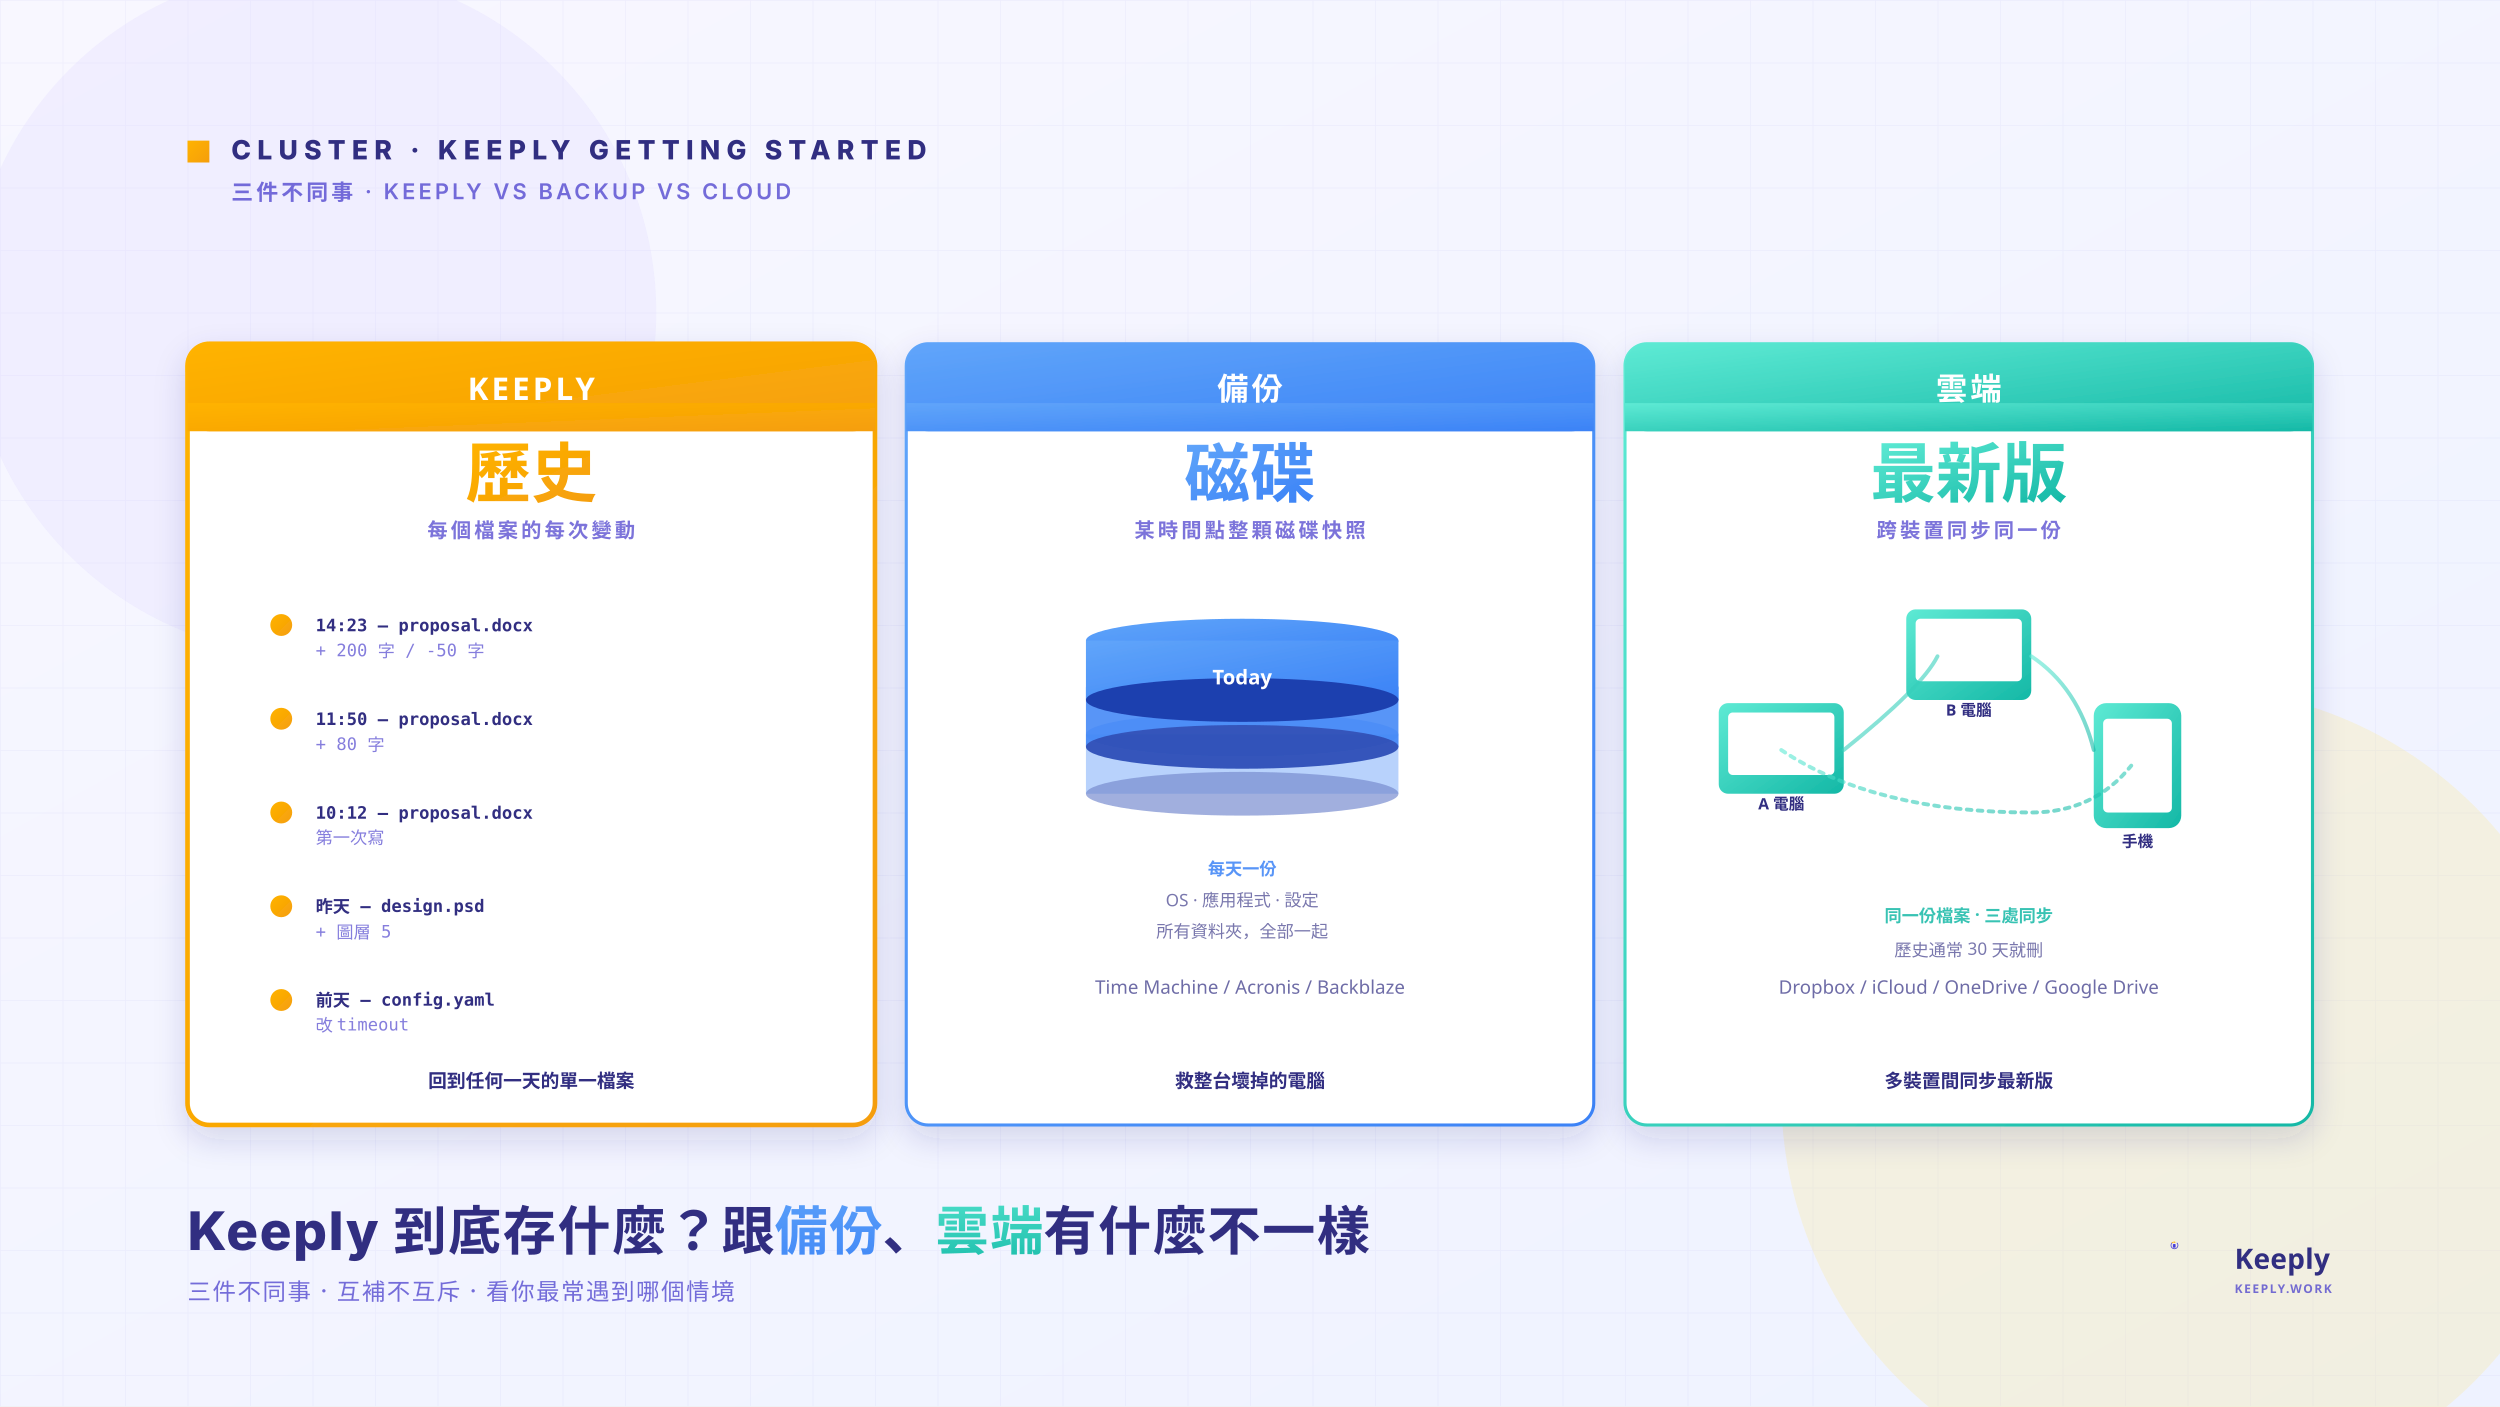
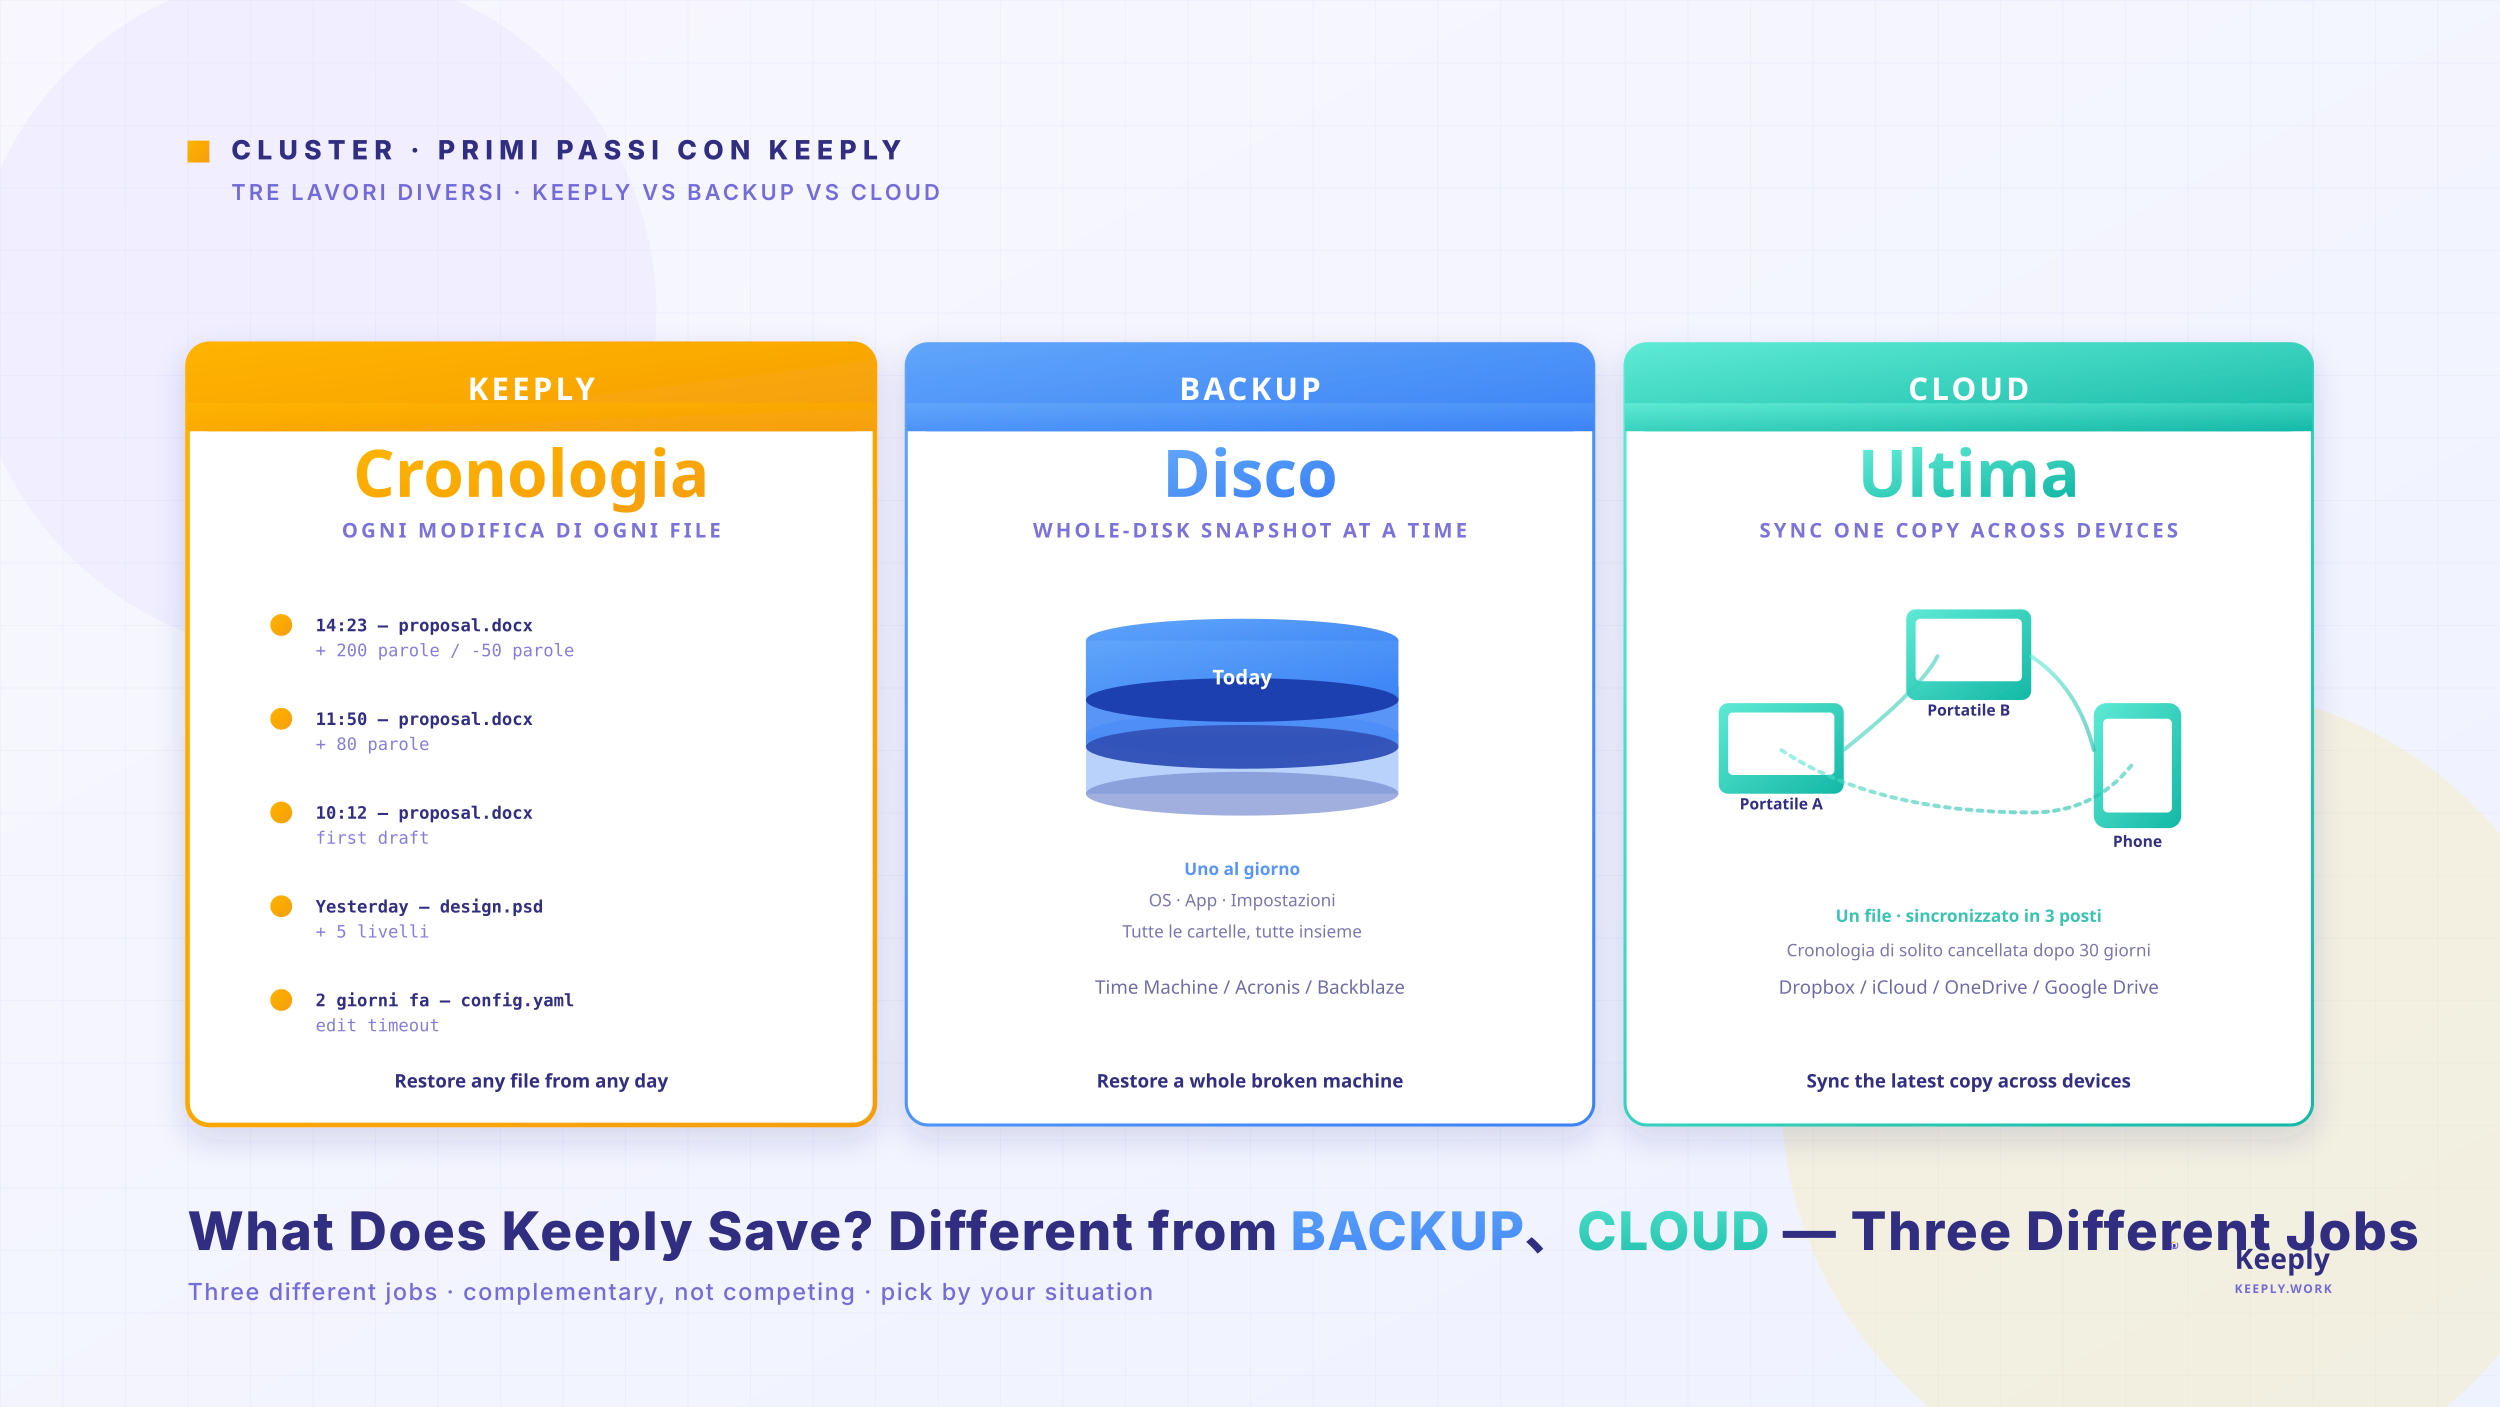
- <svg xmlns="http://www.w3.org/2000/svg" viewBox="0 0 1600 900" fill="none" font-family="'Inter','Noto Sans TC','PingFang TC',system-ui,sans-serif">
+ <svg xmlns="http://www.w3.org/2000/svg" viewBox="0 0 1600 900" fill="none" font-family="'Inter','Noto Sans','SF Pro Display',-apple-system,system-ui,sans-serif">
  <defs>
    <linearGradient id="grad-indigo" x1="0" y1="0" x2="1" y2="1">
      <stop offset="0" stop-color="#4F46E5" />
      <stop offset="1" stop-color="#4338CA" />
    </linearGradient>
    <linearGradient id="grad-amber" x1="0" y1="0" x2="1" y2="1">
      <stop offset="0" stop-color="#FFB300" />
      <stop offset="1" stop-color="#F59E0B" />
    </linearGradient>
    <linearGradient id="grad-paper" x1="0" y1="0" x2="1" y2="1">
      <stop offset="0" stop-color="#F8F7FF" />
      <stop offset="1" stop-color="#EEF2FF" />
    </linearGradient>
    <linearGradient id="grad-blue" x1="0" y1="0" x2="1" y2="1">
      <stop offset="0" stop-color="#60A5FA" />
      <stop offset="1" stop-color="#3B82F6" />
    </linearGradient>
    <linearGradient id="grad-teal" x1="0" y1="0" x2="1" y2="1">
      <stop offset="0" stop-color="#5EEAD4" />
      <stop offset="1" stop-color="#14B8A6" />
    </linearGradient>
    <pattern id="pat-grid" x="0" y="0" width="40" height="40" patternUnits="userSpaceOnUse">
      <path d="M 40 0 L 0 0 0 40" fill="none" stroke="#4338CA" stroke-width="1" opacity="0.05" />
    </pattern>
    <filter id="soft-shadow" x="-10%" y="-10%" width="120%" height="120%">
      <feDropShadow dx="0" dy="8" stdDeviation="10" flood-color="#312E81" flood-opacity="0.16" />
    </filter>
  </defs>
  <symbol id="keeply-mark" viewBox="0 0 512 512">
    <path d="M396 129C429 159 448 200 448 255C448 363 360 451 252 451C145 451 58 368 56 263C55 206 75 158 111 123" stroke="url(#grad-indigo)" stroke-width="44" stroke-linecap="round" fill="none" />
    <path d="M111 123C145 91 190 72 239 72C253 72 265 73 278 76" stroke="url(#grad-amber)" stroke-width="44" stroke-linecap="round" fill="none" />
    <path d="M236 54L313 79L254 134L236 54Z" fill="url(#grad-amber)" />
    <rect x="164" y="184" width="152" height="206" rx="32" fill="url(#grad-indigo)" />
  </symbol>
  <symbol id="keeply-lockup" viewBox="0 0 280 70">
    <g transform="translate(0,4) scale(0.13)">
      <use href="#keeply-mark" />
    </g>
    <text x="78" y="32" font-size="28" font-weight="800" fill="#312E81" font-family="system-ui,sans-serif" letter-spacing="0.2">Keeply</text>
    <text x="78" y="56" font-size="12" font-weight="600" fill="#4338CA" opacity="0.72" font-family="system-ui,sans-serif" letter-spacing="1.5">KEEPLY.WORK</text>
  </symbol>
  <rect width="1600" height="900" fill="url(#grad-paper)" />
  <rect width="1600" height="900" fill="url(#pat-grid)" />
  <circle cx="200" cy="200" r="220" fill="#DDD6FE" opacity="0.28" />
  <circle cx="1400" cy="700" r="260" fill="#FDE68A" opacity="0.26" />
  <g transform="translate(120, 88)">
    <rect x="0" y="2" width="14" height="14" fill="url(#grad-amber)" />
-     <text x="28" y="14" font-size="17" font-weight="800" fill="#312E81" letter-spacing="4">CLUSTER · KEEPLY GETTING STARTED</text>
-     <text x="28" y="40" font-size="14" font-weight="600" fill="#4338CA" opacity="0.72" letter-spacing="2">三件不同事 · KEEPLY VS BACKUP VS CLOUD</text>
+     <text x="28" y="14" font-size="17" font-weight="800" fill="#312E81" letter-spacing="4">CLUSTER · PRIMI PASSI CON KEEPLY</text>
+     <text x="28" y="40" font-size="14" font-weight="600" fill="#4338CA" opacity="0.72" letter-spacing="2">TRE LAVORI DIVERSI · KEEPLY VS BACKUP VS CLOUD</text>
  </g>
  <g transform="translate(120, 220)" filter="url(#soft-shadow)">
    <rect width="440" height="500" rx="14" fill="#ffffff" stroke="url(#grad-amber)" stroke-width="3" />
    <rect width="440" height="56" rx="14" fill="url(#grad-amber)" />
    <rect y="38" width="440" height="18" fill="url(#grad-amber)" />
    <text x="220" y="36" font-size="20" font-weight="800" fill="#ffffff" text-anchor="middle" font-family="system-ui,sans-serif" letter-spacing="2">KEEPLY</text>
-     <text x="220" y="98" font-size="42" font-weight="900" fill="url(#grad-amber)" text-anchor="middle" font-family="system-ui,sans-serif">歷史</text>
-     <text x="220" y="124" font-size="13" font-weight="600" fill="#4338CA" text-anchor="middle" letter-spacing="2" opacity="0.7" font-family="system-ui,sans-serif">每個檔案的每次變動</text>
+     <text x="220" y="98" font-size="42" font-weight="900" fill="url(#grad-amber)" text-anchor="middle" font-family="system-ui,sans-serif">Cronologia</text>
+     <text x="220" y="124" font-size="13" font-weight="600" fill="#4338CA" text-anchor="middle" letter-spacing="2" opacity="0.7" font-family="system-ui,sans-serif">OGNI MODIFICA DI OGNI FILE</text>
    <g transform="translate(40, 160)">
      <line x1="20" y1="0" x2="20" y2="280" stroke="url(#grad-amber)" stroke-width="3" />
      <g font-family="'JetBrains Mono',ui-monospace,monospace" font-size="11">
        <circle cx="20" cy="20" r="7" fill="url(#grad-amber)" />
        <text x="42" y="24" fill="#312E81" font-weight="700">14:23 — proposal.docx</text>
-         <text x="42" y="40" fill="#4338CA" opacity="0.65">+ 200 字 / -50 字</text>
+         <text x="42" y="40" fill="#4338CA" opacity="0.65">+ 200 parole / -50 parole</text>
        <circle cx="20" cy="80" r="7" fill="url(#grad-amber)" />
        <text x="42" y="84" fill="#312E81" font-weight="700">11:50 — proposal.docx</text>
-         <text x="42" y="100" fill="#4338CA" opacity="0.65">+ 80 字</text>
+         <text x="42" y="100" fill="#4338CA" opacity="0.65">+ 80 parole</text>
        <circle cx="20" cy="140" r="7" fill="url(#grad-amber)" />
        <text x="42" y="144" fill="#312E81" font-weight="700">10:12 — proposal.docx</text>
-         <text x="42" y="160" fill="#4338CA" opacity="0.65">第一次寫</text>
+         <text x="42" y="160" fill="#4338CA" opacity="0.65">first draft</text>
        <circle cx="20" cy="200" r="7" fill="url(#grad-amber)" />
-         <text x="42" y="204" fill="#312E81" font-weight="700">昨天 — design.psd</text>
-         <text x="42" y="220" fill="#4338CA" opacity="0.65">+ 圖層 5</text>
+         <text x="42" y="204" fill="#312E81" font-weight="700">Yesterday — design.psd</text>
+         <text x="42" y="220" fill="#4338CA" opacity="0.65">+ 5 livelli</text>
        <circle cx="20" cy="260" r="7" fill="url(#grad-amber)" />
-         <text x="42" y="264" fill="#312E81" font-weight="700">前天 — config.yaml</text>
-         <text x="42" y="280" fill="#4338CA" opacity="0.65">改 timeout</text>
+         <text x="42" y="264" fill="#312E81" font-weight="700">2 giorni fa — config.yaml</text>
+         <text x="42" y="280" fill="#4338CA" opacity="0.65">edit timeout</text>
      </g>
    </g>
-     <text x="220" y="476" font-size="12" font-weight="600" fill="#312E81" text-anchor="middle" font-family="system-ui,sans-serif">回到任何一天的單一檔案</text>
+     <text x="220" y="476" font-size="12" font-weight="600" fill="#312E81" text-anchor="middle" font-family="system-ui,sans-serif">Restore any file from any day</text>
  </g>
  <g transform="translate(580, 220)" filter="url(#soft-shadow)">
    <rect width="440" height="500" rx="14" fill="#ffffff" stroke="url(#grad-blue)" stroke-width="2" />
    <rect width="440" height="56" rx="14" fill="url(#grad-blue)" />
    <rect y="38" width="440" height="18" fill="url(#grad-blue)" />
-     <text x="220" y="36" font-size="20" font-weight="800" fill="#ffffff" text-anchor="middle" font-family="system-ui,sans-serif" letter-spacing="2">備份</text>
-     <text x="220" y="98" font-size="42" font-weight="900" fill="url(#grad-blue)" text-anchor="middle" font-family="system-ui,sans-serif">磁碟</text>
-     <text x="220" y="124" font-size="13" font-weight="600" fill="#4338CA" text-anchor="middle" letter-spacing="2" opacity="0.7" font-family="system-ui,sans-serif">某時間點整顆磁碟快照</text>
+     <text x="220" y="36" font-size="20" font-weight="800" fill="#ffffff" text-anchor="middle" font-family="system-ui,sans-serif" letter-spacing="2">BACKUP</text>
+     <text x="220" y="98" font-size="42" font-weight="900" fill="url(#grad-blue)" text-anchor="middle" font-family="system-ui,sans-serif">Disco</text>
+     <text x="220" y="124" font-size="13" font-weight="600" fill="#4338CA" text-anchor="middle" letter-spacing="2" opacity="0.7" font-family="system-ui,sans-serif">WHOLE-DISK SNAPSHOT AT A TIME</text>
    <g transform="translate(95, 170)">
      <g transform="translate(20, 60)" opacity="0.6">
        <ellipse cx="100" cy="20" rx="100" ry="14" fill="#3B82F6" opacity="0.6" />
        <rect x="0" y="20" width="200" height="38" fill="#3B82F6" opacity="0.6" />
        <ellipse cx="100" cy="58" rx="100" ry="14" fill="#1E40AF" opacity="0.7" />
      </g>
      <g transform="translate(20, 30)" opacity="0.85">
        <ellipse cx="100" cy="20" rx="100" ry="14" fill="#3B82F6" />
        <rect x="0" y="20" width="200" height="38" fill="#3B82F6" />
        <ellipse cx="100" cy="58" rx="100" ry="14" fill="#1E40AF" />
      </g>
      <g transform="translate(20, 0)">
        <ellipse cx="100" cy="20" rx="100" ry="14" fill="url(#grad-blue)" />
        <rect x="0" y="20" width="200" height="38" fill="url(#grad-blue)" />
        <ellipse cx="100" cy="58" rx="100" ry="14" fill="#1E40AF" />
        <text x="100" y="48" font-size="13" font-weight="700" fill="#ffffff" text-anchor="middle" font-family="system-ui,sans-serif">Today</text>
      </g>
-       <text x="120" y="170" font-size="11" font-weight="600" fill="#3B82F6" text-anchor="middle" font-family="system-ui,sans-serif" opacity="0.85">每天一份</text>
-       <text x="120" y="190" font-size="11" font-weight="500" fill="#312E81" text-anchor="middle" font-family="system-ui,sans-serif" opacity="0.65">OS · 應用程式 · 設定</text>
-       <text x="120" y="210" font-size="11" font-weight="500" fill="#312E81" text-anchor="middle" font-family="system-ui,sans-serif" opacity="0.65">所有資料夾，全部一起</text>
+       <text x="120" y="170" font-size="11" font-weight="600" fill="#3B82F6" text-anchor="middle" font-family="system-ui,sans-serif" opacity="0.85">Uno al giorno</text>
+       <text x="120" y="190" font-size="11" font-weight="500" fill="#312E81" text-anchor="middle" font-family="system-ui,sans-serif" opacity="0.65">OS · App · Impostazioni</text>
+       <text x="120" y="210" font-size="11" font-weight="500" fill="#312E81" text-anchor="middle" font-family="system-ui,sans-serif" opacity="0.65">Tutte le cartelle, tutte insieme</text>
    </g>
    <text x="220" y="416" font-size="12" font-weight="500" fill="#312E81" text-anchor="middle" font-family="system-ui,sans-serif" opacity="0.7">Time Machine / Acronis / Backblaze</text>
-     <text x="220" y="476" font-size="12" font-weight="600" fill="#312E81" text-anchor="middle" font-family="system-ui,sans-serif">救整台壞掉的電腦</text>
+     <text x="220" y="476" font-size="12" font-weight="600" fill="#312E81" text-anchor="middle" font-family="system-ui,sans-serif">Restore a whole broken machine</text>
  </g>
  <g transform="translate(1040, 220)" filter="url(#soft-shadow)">
    <rect width="440" height="500" rx="14" fill="#ffffff" stroke="url(#grad-teal)" stroke-width="2" />
    <rect width="440" height="56" rx="14" fill="url(#grad-teal)" />
    <rect y="38" width="440" height="18" fill="url(#grad-teal)" />
-     <text x="220" y="36" font-size="20" font-weight="800" fill="#ffffff" text-anchor="middle" font-family="system-ui,sans-serif" letter-spacing="2">雲端</text>
-     <text x="220" y="98" font-size="42" font-weight="900" fill="url(#grad-teal)" text-anchor="middle" font-family="system-ui,sans-serif">最新版</text>
-     <text x="220" y="124" font-size="13" font-weight="600" fill="#4338CA" text-anchor="middle" letter-spacing="2" opacity="0.7" font-family="system-ui,sans-serif">跨裝置同步同一份</text>
+     <text x="220" y="36" font-size="20" font-weight="800" fill="#ffffff" text-anchor="middle" font-family="system-ui,sans-serif" letter-spacing="2">CLOUD</text>
+     <text x="220" y="98" font-size="42" font-weight="900" fill="url(#grad-teal)" text-anchor="middle" font-family="system-ui,sans-serif">Ultima</text>
+     <text x="220" y="124" font-size="13" font-weight="600" fill="#4338CA" text-anchor="middle" letter-spacing="2" opacity="0.7" font-family="system-ui,sans-serif">SYNC ONE COPY ACROSS DEVICES</text>
    <g transform="translate(60, 170)">
      <g transform="translate(0, 60)">
        <rect x="0" y="0" width="80" height="58" rx="6" fill="url(#grad-teal)" />
        <rect x="6" y="6" width="68" height="40" rx="3" fill="#ffffff" />
-         <text x="40" y="68" font-size="10" font-weight="600" fill="#312E81" text-anchor="middle" font-family="system-ui,sans-serif">A 電腦</text>
+         <text x="40" y="68" font-size="10" font-weight="600" fill="#312E81" text-anchor="middle" font-family="system-ui,sans-serif">Portatile A</text>
      </g>
      <g transform="translate(120, 0)">
        <rect x="0" y="0" width="80" height="58" rx="6" fill="url(#grad-teal)" />
        <rect x="6" y="6" width="68" height="40" rx="3" fill="#ffffff" />
-         <text x="40" y="68" font-size="10" font-weight="600" fill="#312E81" text-anchor="middle" font-family="system-ui,sans-serif">B 電腦</text>
+         <text x="40" y="68" font-size="10" font-weight="600" fill="#312E81" text-anchor="middle" font-family="system-ui,sans-serif">Portatile B</text>
      </g>
      <g transform="translate(240, 60)">
        <rect x="0" y="0" width="56" height="80" rx="8" fill="url(#grad-teal)" />
        <rect x="6" y="10" width="44" height="60" rx="3" fill="#ffffff" />
-         <text x="28" y="92" font-size="10" font-weight="600" fill="#312E81" text-anchor="middle" font-family="system-ui,sans-serif">手機</text>
+         <text x="28" y="92" font-size="10" font-weight="600" fill="#312E81" text-anchor="middle" font-family="system-ui,sans-serif">Phone</text>
      </g>
      <g stroke="url(#grad-teal)" stroke-width="2.5" fill="none" opacity="0.6" stroke-linecap="round">
        <path d="M80 90 Q 130 50 140 30" />
        <path d="M200 30 Q 230 50 240 90" />
        <path d="M40 90 Q 100 130 200 130 Q 240 130 264 100" stroke-dasharray="3 4" />
      </g>
-       <text x="160" y="200" font-size="11" font-weight="600" fill="#14B8A6" text-anchor="middle" font-family="system-ui,sans-serif" opacity="0.85">同一份檔案 · 三處同步</text>
-       <text x="160" y="222" font-size="11" font-weight="500" fill="#312E81" text-anchor="middle" font-family="system-ui,sans-serif" opacity="0.65">歷史通常 30 天就刪</text>
+       <text x="160" y="200" font-size="11" font-weight="600" fill="#14B8A6" text-anchor="middle" font-family="system-ui,sans-serif" opacity="0.85">Un file · sincronizzato in 3 posti</text>
+       <text x="160" y="222" font-size="11" font-weight="500" fill="#312E81" text-anchor="middle" font-family="system-ui,sans-serif" opacity="0.65">Cronologia di solito cancellata dopo 30 giorni</text>
    </g>
    <text x="220" y="416" font-size="12" font-weight="500" fill="#312E81" text-anchor="middle" font-family="system-ui,sans-serif" opacity="0.7">Dropbox / iCloud / OneDrive / Google Drive</text>
-     <text x="220" y="476" font-size="12" font-weight="600" fill="#312E81" text-anchor="middle" font-family="system-ui,sans-serif">多裝置間同步最新版</text>
+     <text x="220" y="476" font-size="12" font-weight="600" fill="#312E81" text-anchor="middle" font-family="system-ui,sans-serif">Sync the latest copy across devices</text>
  </g>
  <g transform="translate(120, 800)">
-     <text x="0" y="0" font-size="34" font-weight="800" fill="#312E81" letter-spacing="1">Keeply 到底存什麼？跟<tspan fill="url(#grad-blue)">備份</tspan>、<tspan fill="url(#grad-teal)">雲端</tspan>有什麼不一樣</text>
-     <text x="0" y="32" font-size="15" font-weight="500" fill="#4338CA" opacity="0.72" letter-spacing="1">三件不同事 · 互補不互斥 · 看你最常遇到哪個情境</text>
+     <text x="0" y="0" font-size="34" font-weight="800" fill="#312E81" letter-spacing="1">What Does Keeply Save? Different from <tspan fill="url(#grad-blue)">BACKUP</tspan>、<tspan fill="url(#grad-teal)">CLOUD</tspan> — Three Different Jobs</text>
+     <text x="0" y="32" font-size="15" font-weight="500" fill="#4338CA" opacity="0.72" letter-spacing="1">Three different jobs · complementary, not competing · pick by your situation</text>
  </g>
  <use href="#keeply-lockup" x="1380" y="790" width="180" height="48" />
</svg>
